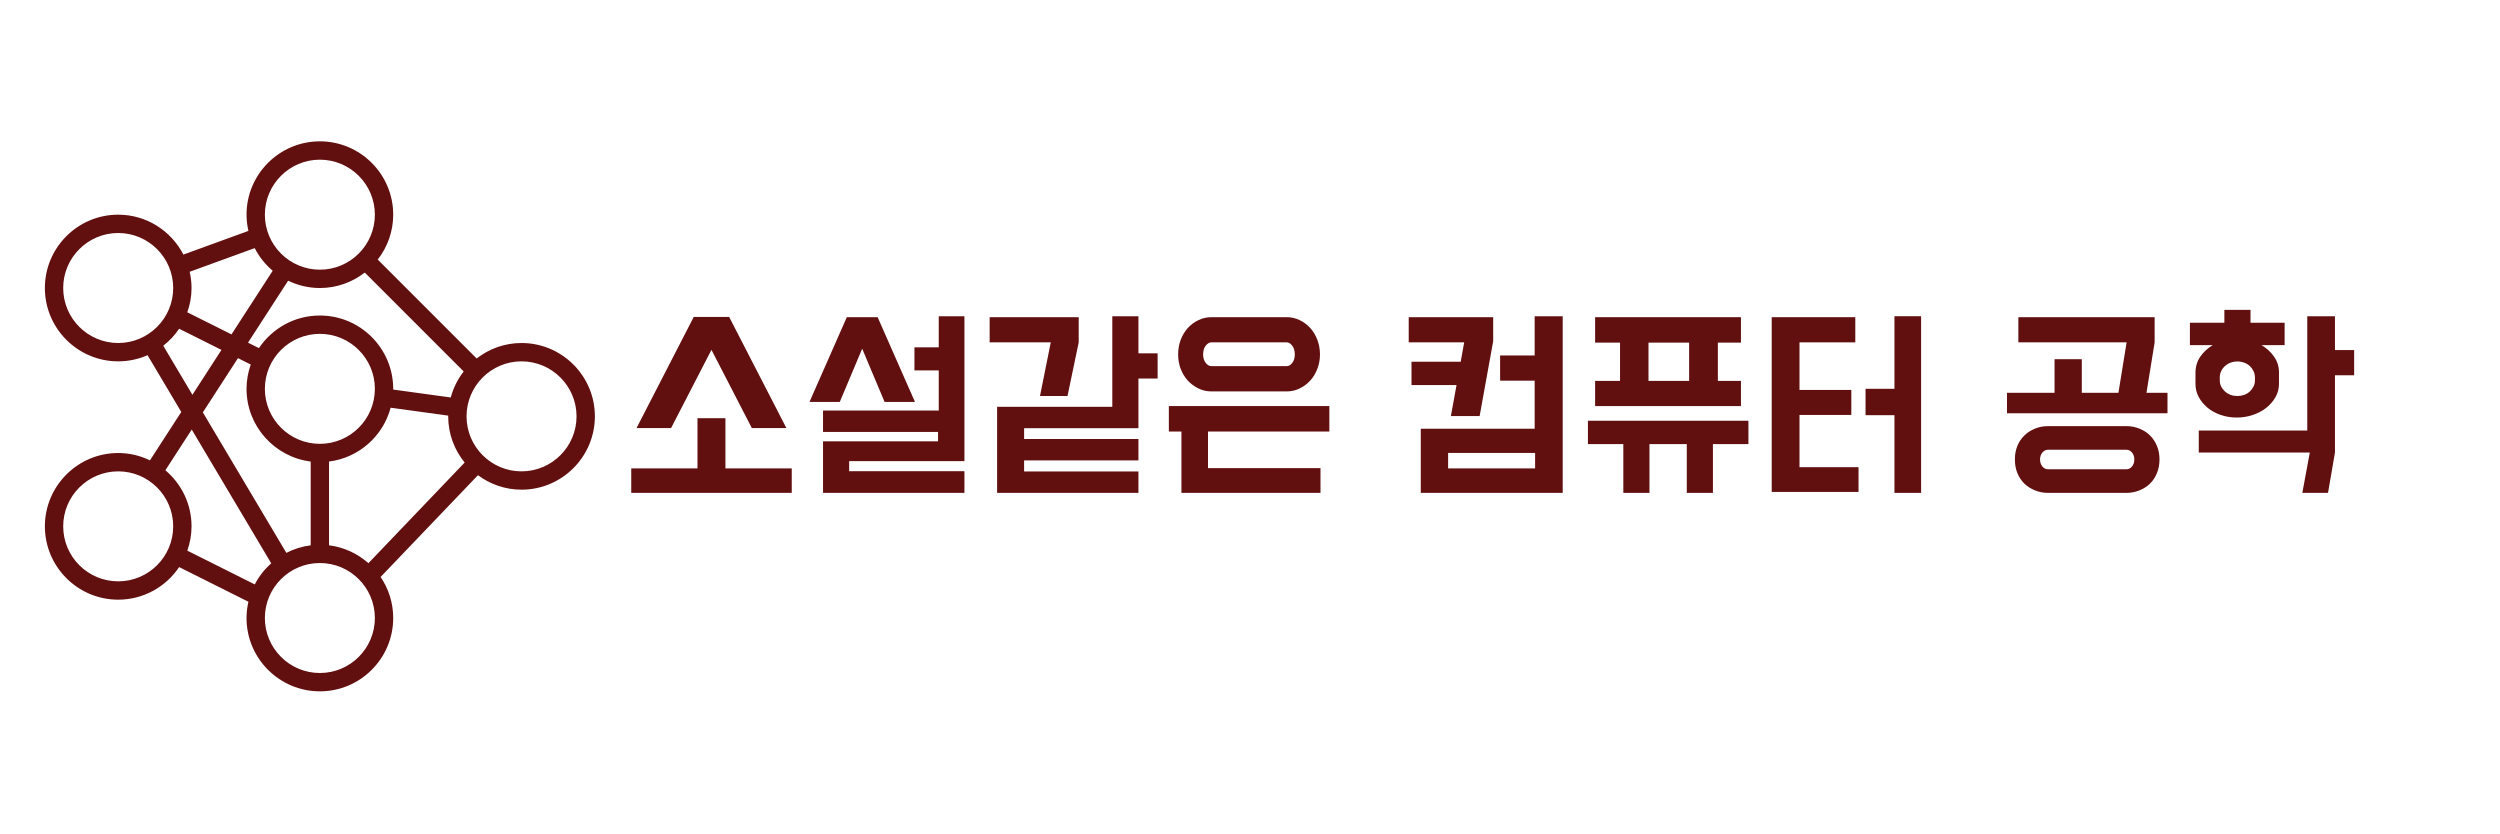
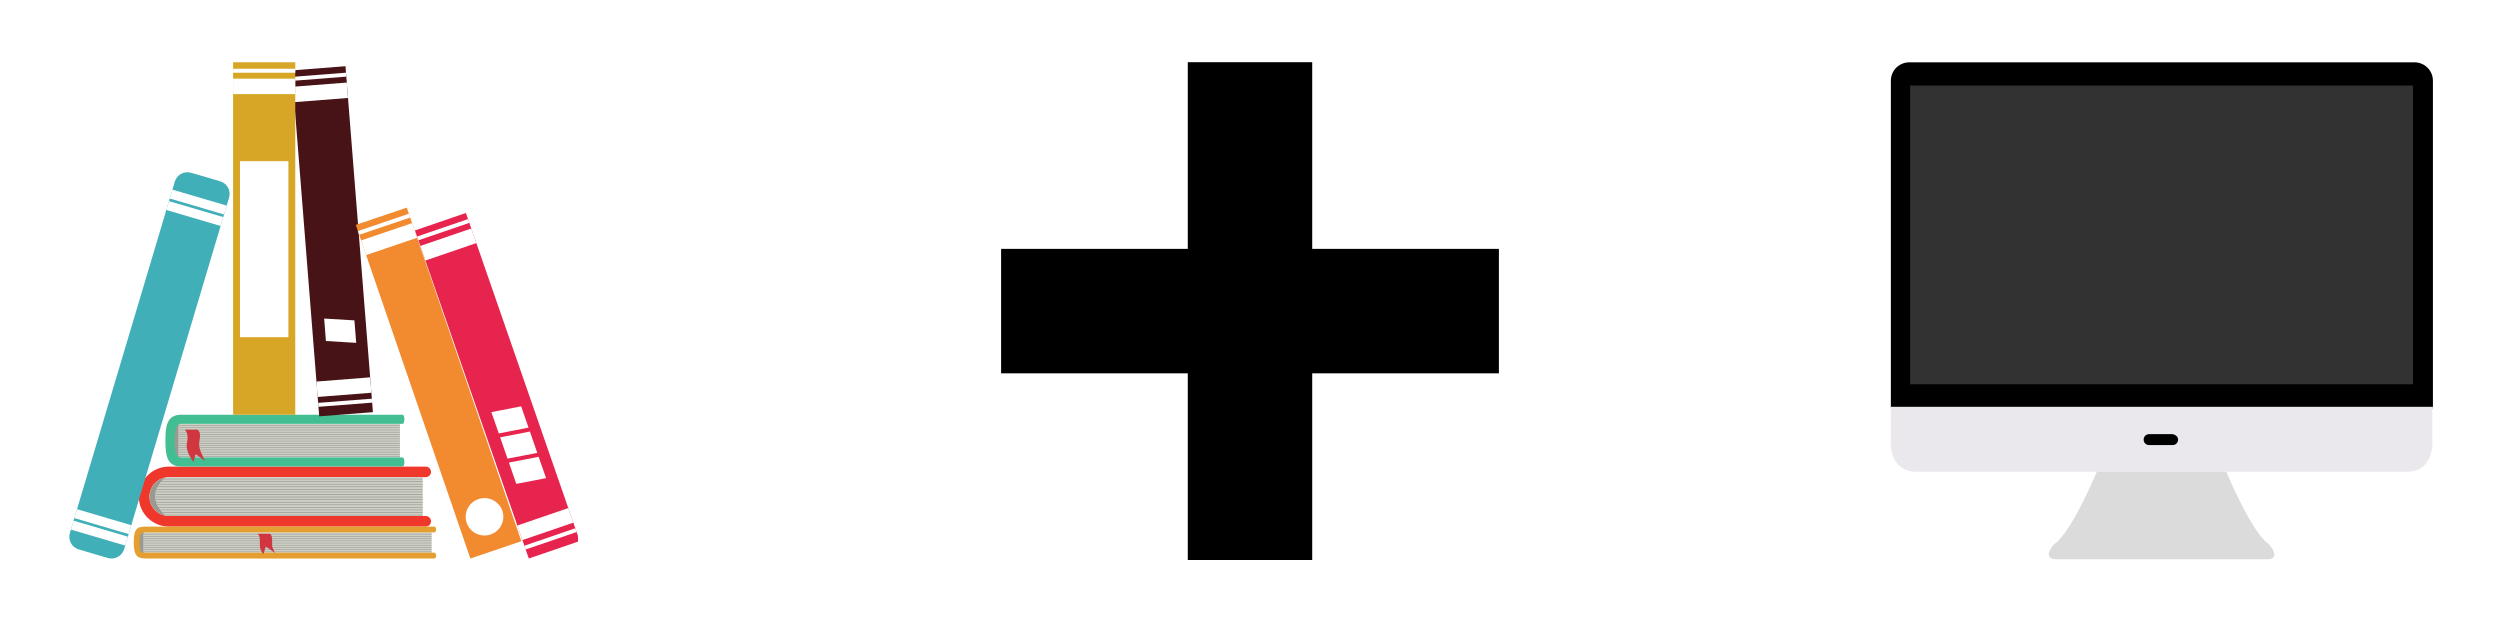
- <svg xmlns="http://www.w3.org/2000/svg" xmlns:xlink="http://www.w3.org/1999/xlink" width="450pt" height="150pt" viewBox="0 0 450 150" version="1.2">
+ <svg xmlns="http://www.w3.org/2000/svg" width="450pt" height="112.5pt" viewBox="0 0 450 112.5" version="1.2">
  <defs>
-     <g>
-       <symbol overflow="visible" id="glyph0-0">
-         <path style="stroke:none;" d="" />
-       </symbol>
-       <symbol overflow="visible" id="glyph0-1">
-         <path style="stroke:none;" d="M 23.391 -10.703 L 16.125 -24.781 L 8.859 -10.703 L 2.641 -10.703 L 12.938 -30.703 L 19.312 -30.703 L 29.609 -10.703 Z M 13.609 -3.438 L 13.609 -12.469 L 18.641 -12.469 L 18.641 -3.438 L 30.578 -3.438 L 30.578 0.969 L 1.688 0.969 L 1.688 -3.438 Z M 13.609 -3.438 " />
-       </symbol>
-       <symbol overflow="visible" id="glyph0-2">
-         <path style="stroke:none;" d="M 24.781 -13.859 L 24.781 -21.078 L 20.406 -21.078 L 20.406 -25.234 L 24.781 -25.234 L 24.781 -30.828 L 29.406 -30.828 L 29.406 -4.75 L 8.656 -4.75 L 8.656 -2.938 L 29.406 -2.938 L 29.406 0.969 L 3.953 0.969 L 3.953 -8.312 L 24.656 -8.312 L 24.656 -10 L 3.953 -10 L 3.953 -13.859 Z M 13.781 -30.656 L 20.5 -15.406 L 15.031 -15.406 L 11 -24.984 L 6.969 -15.406 L 1.516 -15.406 L 8.234 -30.656 Z M 13.781 -30.656 " />
-       </symbol>
-       <symbol overflow="visible" id="glyph0-3">
-         <path style="stroke:none;" d="M 28.469 -2.891 L 28.469 0.969 L 3.031 0.969 L 3.031 -14.531 L 23.766 -14.531 L 23.766 -30.828 L 28.469 -30.828 L 28.469 -24.156 L 31.922 -24.156 L 31.922 -19.609 L 28.469 -19.609 L 28.469 -10.672 L 7.891 -10.672 L 7.891 -8.734 L 28.469 -8.734 L 28.469 -4.875 L 7.891 -4.875 L 7.891 -2.891 Z M 1.688 -30.656 L 17.719 -30.656 L 17.719 -26.125 L 15.703 -16.469 L 10.75 -16.469 L 12.688 -26.125 L 1.688 -26.125 Z M 1.688 -30.656 " />
-       </symbol>
-       <symbol overflow="visible" id="glyph0-4">
-         <path style="stroke:none;" d="M 22.938 -30.656 C 23.75 -30.656 24.516 -30.477 25.234 -30.125 C 25.961 -29.781 26.598 -29.305 27.141 -28.703 C 27.691 -28.098 28.117 -27.383 28.422 -26.562 C 28.734 -25.738 28.891 -24.863 28.891 -23.938 C 28.891 -23.039 28.734 -22.188 28.422 -21.375 C 28.117 -20.562 27.691 -19.852 27.141 -19.25 C 26.598 -18.656 25.961 -18.18 25.234 -17.828 C 24.516 -17.473 23.75 -17.297 22.938 -17.297 L 9.328 -17.297 C 8.516 -17.297 7.742 -17.473 7.016 -17.828 C 6.285 -18.18 5.645 -18.656 5.094 -19.25 C 4.551 -19.852 4.125 -20.562 3.812 -21.375 C 3.508 -22.188 3.359 -23.039 3.359 -23.938 C 3.359 -24.863 3.508 -25.738 3.812 -26.562 C 4.125 -27.383 4.551 -28.098 5.094 -28.703 C 5.645 -29.305 6.285 -29.781 7.016 -30.125 C 7.742 -30.477 8.516 -30.656 9.328 -30.656 Z M 30.578 -14.656 L 30.578 -10.078 L 8.734 -10.078 L 8.734 -3.484 L 28.984 -3.484 L 28.984 0.969 L 3.953 0.969 L 3.953 -10.078 L 1.688 -10.078 L 1.688 -14.656 Z M 9.328 -26.125 C 8.984 -26.125 8.648 -25.926 8.328 -25.531 C 8.016 -25.145 7.859 -24.613 7.859 -23.938 C 7.859 -23.32 8.016 -22.816 8.328 -22.422 C 8.648 -22.035 8.984 -21.844 9.328 -21.844 L 22.938 -21.844 C 23.27 -21.844 23.586 -22.035 23.891 -22.422 C 24.203 -22.816 24.359 -23.32 24.359 -23.938 C 24.359 -24.613 24.203 -25.145 23.891 -25.531 C 23.586 -25.926 23.27 -26.125 22.938 -26.125 Z M 9.328 -26.125 " />
-       </symbol>
-       <symbol overflow="visible" id="glyph0-5">
-         <path style="stroke:none;" d="M 24.359 -10.578 L 24.359 -19.234 L 18.141 -19.234 L 18.141 -23.766 L 24.359 -23.766 L 24.359 -30.828 L 29.406 -30.828 L 29.406 0.969 L 3.859 0.969 L 3.859 -10.578 Z M 14.453 -12.859 L 9.281 -12.859 L 10.297 -18.438 L 2.188 -18.438 L 2.188 -22.641 L 11.047 -22.641 L 11.672 -26.125 L 1.688 -26.125 L 1.688 -30.656 L 16.891 -30.656 L 16.891 -26.328 Z M 8.781 -3.438 L 24.438 -3.438 L 24.438 -6.219 L 8.781 -6.219 Z M 8.781 -3.438 " />
-       </symbol>
-       <symbol overflow="visible" id="glyph0-6">
-         <path style="stroke:none;" d="M 29.234 -14.656 L 2.984 -14.656 L 2.984 -19.188 L 7.469 -19.188 L 7.469 -26.078 L 2.984 -26.078 L 2.984 -30.656 L 29.234 -30.656 L 29.234 -26.078 L 25.078 -26.078 L 25.078 -19.188 L 29.234 -19.188 Z M 30.578 -12.016 L 30.578 -7.812 L 24.188 -7.812 L 24.188 0.969 L 19.484 0.969 L 19.484 -7.812 L 12.766 -7.812 L 12.766 0.969 L 8.062 0.969 L 8.062 -7.812 L 1.688 -7.812 L 1.688 -12.016 Z M 12.594 -19.188 L 19.906 -19.188 L 19.906 -26.078 L 12.594 -26.078 Z M 12.594 -19.188 " />
-       </symbol>
-       <symbol overflow="visible" id="glyph0-7">
-         <path style="stroke:none;" d="M 2.516 -30.656 L 17.562 -30.656 L 17.562 -26.125 L 7.516 -26.125 L 7.516 -17.562 L 16.844 -17.562 L 16.844 -13.062 L 7.516 -13.062 L 7.516 -3.656 L 18.141 -3.656 L 18.141 0.797 L 2.516 0.797 Z M 29.406 0.969 L 24.609 0.969 L 24.609 -13.016 L 19.406 -13.016 L 19.406 -17.766 L 24.609 -17.766 L 24.609 -30.828 L 29.406 -30.828 Z M 29.406 0.969 " />
-       </symbol>
-       <symbol overflow="visible" id="glyph0-8">
-         <path style="stroke:none;" d="M 10.25 -17.047 L 10.25 -23.094 L 15.156 -23.094 L 15.156 -17.047 L 21.75 -17.047 L 23.219 -26.125 L 3.734 -26.125 L 3.734 -30.656 L 28.266 -30.656 L 28.266 -26.125 L 26.797 -17.047 L 30.578 -17.047 L 30.578 -13.359 L 1.688 -13.359 L 1.688 -17.047 Z M 23.188 -11.047 C 24.02 -11.047 24.801 -10.895 25.531 -10.594 C 26.258 -10.301 26.891 -9.895 27.422 -9.375 C 27.953 -8.863 28.367 -8.238 28.672 -7.5 C 28.984 -6.758 29.141 -5.941 29.141 -5.047 C 29.141 -4.148 28.984 -3.328 28.672 -2.578 C 28.367 -1.836 27.953 -1.207 27.422 -0.688 C 26.891 -0.176 26.258 0.223 25.531 0.516 C 24.801 0.816 24.02 0.969 23.188 0.969 L 9.078 0.969 C 8.234 0.969 7.445 0.816 6.719 0.516 C 5.988 0.223 5.359 -0.176 4.828 -0.688 C 4.297 -1.207 3.875 -1.836 3.562 -2.578 C 3.258 -3.328 3.109 -4.148 3.109 -5.047 C 3.109 -5.941 3.258 -6.758 3.562 -7.5 C 3.875 -8.238 4.297 -8.863 4.828 -9.375 C 5.359 -9.895 5.988 -10.301 6.719 -10.594 C 7.445 -10.895 8.234 -11.047 9.078 -11.047 Z M 9.078 -6.797 C 8.68 -6.797 8.344 -6.629 8.062 -6.297 C 7.781 -5.961 7.641 -5.547 7.641 -5.047 C 7.641 -4.535 7.781 -4.113 8.062 -3.781 C 8.344 -3.445 8.68 -3.281 9.078 -3.281 L 23.188 -3.281 C 23.57 -3.281 23.906 -3.445 24.188 -3.781 C 24.469 -4.113 24.609 -4.535 24.609 -5.047 C 24.609 -5.547 24.469 -5.961 24.188 -6.297 C 23.906 -6.629 23.57 -6.797 23.188 -6.797 Z M 9.078 -6.797 " />
-       </symbol>
-       <symbol overflow="visible" id="glyph0-9">
-         <path style="stroke:none;" d="M 31.922 -20.203 L 28.469 -20.203 L 28.469 -6.297 L 27.219 0.969 L 22.594 0.969 L 23.938 -6.297 L 3.953 -6.297 L 3.953 -10.25 L 23.484 -10.25 L 23.484 -30.828 L 28.469 -30.828 L 28.469 -24.734 L 31.922 -24.734 Z M 13.266 -29.656 L 19.406 -29.656 L 19.406 -25.625 L 15.25 -25.625 C 16.195 -25.062 16.957 -24.359 17.531 -23.516 C 18.102 -22.68 18.391 -21.758 18.391 -20.75 L 18.391 -18.641 C 18.391 -17.805 18.188 -17.023 17.781 -16.297 C 17.375 -15.566 16.82 -14.922 16.125 -14.359 C 15.426 -13.805 14.613 -13.375 13.688 -13.062 C 12.77 -12.75 11.805 -12.594 10.797 -12.594 C 9.754 -12.594 8.785 -12.75 7.891 -13.062 C 6.992 -13.375 6.207 -13.805 5.531 -14.359 C 4.863 -14.922 4.332 -15.566 3.938 -16.297 C 3.551 -17.023 3.359 -17.805 3.359 -18.641 L 3.359 -20.625 C 3.359 -21.738 3.648 -22.719 4.234 -23.562 C 4.828 -24.406 5.57 -25.094 6.469 -25.625 L 2.359 -25.625 L 2.359 -29.656 L 8.562 -29.656 L 8.562 -31.969 L 13.266 -31.969 Z M 14.062 -19.859 C 14.062 -20.223 13.977 -20.582 13.812 -20.938 C 13.645 -21.289 13.422 -21.598 13.141 -21.859 C 12.859 -22.129 12.52 -22.332 12.125 -22.469 C 11.738 -22.613 11.336 -22.688 10.922 -22.688 C 10.473 -22.688 10.055 -22.613 9.672 -22.469 C 9.297 -22.332 8.961 -22.129 8.672 -21.859 C 8.379 -21.598 8.148 -21.289 7.984 -20.938 C 7.816 -20.582 7.734 -20.223 7.734 -19.859 L 7.734 -19.281 C 7.734 -18.883 7.816 -18.52 7.984 -18.188 C 8.148 -17.852 8.379 -17.551 8.672 -17.281 C 8.961 -17.02 9.297 -16.816 9.672 -16.672 C 10.055 -16.535 10.473 -16.469 10.922 -16.469 C 11.336 -16.469 11.738 -16.535 12.125 -16.672 C 12.52 -16.816 12.859 -17.02 13.141 -17.281 C 13.422 -17.551 13.645 -17.852 13.812 -18.188 C 13.977 -18.52 14.062 -18.883 14.062 -19.281 Z M 14.062 -19.859 " />
-       </symbol>
-       <symbol overflow="visible" id="glyph1-0">
-         <path style="stroke:none;" d="M 3.953 0 L 3.953 -29.984 L 21.203 -29.984 L 21.203 0 Z M 6.094 -2.141 L 19.062 -2.141 L 19.062 -27.844 L 6.094 -27.844 Z M 6.094 -2.141 " />
-       </symbol>
-       <symbol overflow="visible" id="glyph1-1">
-         <path style="stroke:none;" d="" />
-       </symbol>
-     </g>
    <clipPath id="clip1">
-       <path d="M 8.078 25.441 L 107.078 25.441 L 107.078 124.441 L 8.078 124.441 Z M 8.078 25.441 " />
+       <path d="M 24 94 L 79 94 L 79 100.801 L 24 100.801 Z M 24 94 " />
+     </clipPath>
+     <clipPath id="clip2">
+       <path d="M 12.195 31 L 42 31 L 42 100.801 L 12.195 100.801 Z M 12.195 31 " />
+     </clipPath>
+     <clipPath id="clip3">
+       <path d="M 12.195 93 L 24 93 L 24 99 L 12.195 99 Z M 12.195 93 " />
+     </clipPath>
+     <clipPath id="clip4">
+       <path d="M 52 11.199 L 68 11.199 L 68 75 L 52 75 Z M 52 11.199 " />
+     </clipPath>
+     <clipPath id="clip5">
+       <path d="M 64 37 L 94 37 L 94 100.801 L 64 100.801 Z M 64 37 " />
+     </clipPath>
+     <clipPath id="clip6">
+       <path d="M 41 11.199 L 54 11.199 L 54 75 L 41 75 Z M 41 11.199 " />
+     </clipPath>
+     <clipPath id="clip7">
+       <path d="M 74 38 L 104.039 38 L 104.039 100.801 L 74 100.801 Z M 74 38 " />
+     </clipPath>
+     <clipPath id="clip8">
+       <path d="M 180.199 11.199 L 269.801 11.199 L 269.801 100.801 L 180.199 100.801 Z M 180.199 11.199 " />
+     </clipPath>
+     <clipPath id="clip9">
+       <path d="M 340 11.199 L 438 11.199 L 438 77 L 340 77 Z M 340 11.199 " />
+     </clipPath>
+     <clipPath id="clip10">
+       <path d="M 368 84 L 410 84 L 410 100.801 L 368 100.801 Z M 368 84 " />
    </clipPath>
  </defs>
  <g id="surface1">
+     <path style=" stroke:none;fill-rule:nonzero;fill:rgb(93.729%,21.959%,16.859%);fill-opacity:1;" d="M 76.621 92.879 L 30.426 92.879 C 28.484 92.879 26.902 91.312 26.902 89.383 C 26.902 87.457 28.484 85.891 30.426 85.891 L 76.621 85.891 C 77.152 85.891 77.582 85.461 77.582 84.938 C 77.582 84.41 77.152 83.984 76.621 83.984 L 30.426 83.984 C 27.426 83.984 24.984 86.402 24.984 89.383 C 24.984 92.367 27.426 94.785 30.426 94.785 L 76.621 94.785 C 77.152 94.785 77.582 94.359 77.582 93.832 C 77.582 93.309 77.152 92.879 76.621 92.879 " />
+     <path style=" stroke:none;fill-rule:nonzero;fill:rgb(80.779%,81.569%,77.649%);fill-opacity:1;" d="M 30.426 85.891 C 30.234 85.891 30.051 85.902 29.867 85.934 C 29.785 85.988 25.602 89.012 29.863 92.836 C 30.047 92.867 30.23 92.879 30.426 92.879 L 76.086 92.879 L 76.086 85.891 L 30.426 85.891 " />
+     <path style=" stroke:none;fill-rule:nonzero;fill:rgb(60.39%,60.39%,57.649%);fill-opacity:1;" d="M 30.02 85.914 L 30.02 85.906 C 29.98 85.914 29.938 85.918 29.895 85.926 C 29.938 85.918 29.98 85.918 30.02 85.914 " />
+     <path style=" stroke:none;fill-rule:nonzero;fill:rgb(60.39%,60.39%,57.649%);fill-opacity:1;" d="M 29.883 92.836 C 29.926 92.844 29.977 92.848 30.02 92.855 C 29.977 92.848 29.926 92.844 29.883 92.836 " />
+     <path style=" stroke:none;fill-rule:nonzero;fill:rgb(60.39%,60.39%,57.649%);fill-opacity:1;" d="M 29.863 85.934 C 28.191 86.199 26.902 87.641 26.902 89.383 C 26.902 91.121 28.188 92.562 29.863 92.836 C 25.605 89.016 29.762 86.004 29.863 85.934 " />
+     <path style=" stroke:none;fill-rule:nonzero;fill:rgb(60.39%,60.39%,57.649%);fill-opacity:1;" d="M 28.336 90.922 L 76.086 90.922 L 76.086 90.801 L 28.281 90.801 C 28.301 90.844 28.316 90.879 28.336 90.922 " />
+     <path style=" stroke:none;fill-rule:nonzero;fill:rgb(60.39%,60.39%,57.649%);fill-opacity:1;" d="M 28.598 91.387 L 76.086 91.387 L 76.086 91.266 L 28.523 91.266 C 28.551 91.301 28.574 91.344 28.598 91.387 " />
+     <path style=" stroke:none;fill-rule:nonzero;fill:rgb(60.39%,60.39%,57.649%);fill-opacity:1;" d="M 28.145 90.465 L 76.086 90.465 L 76.086 90.336 L 28.105 90.336 C 28.117 90.379 28.133 90.422 28.145 90.465 " />
+     <path style=" stroke:none;fill-rule:nonzero;fill:rgb(60.39%,60.39%,57.649%);fill-opacity:1;" d="M 28.93 91.852 L 76.086 91.852 L 76.086 91.723 L 28.832 91.723 C 28.863 91.766 28.898 91.809 28.93 91.852 " />
+     <path style=" stroke:none;fill-rule:nonzero;fill:rgb(60.39%,60.39%,57.649%);fill-opacity:1;" d="M 29.801 92.773 L 76.086 92.773 L 76.086 92.652 L 29.66 92.652 C 29.707 92.695 29.754 92.738 29.801 92.773 " />
+     <path style=" stroke:none;fill-rule:nonzero;fill:rgb(60.39%,60.39%,57.649%);fill-opacity:1;" d="M 28.02 90 L 76.086 90 L 76.086 89.871 L 27.996 89.871 C 28 89.914 28.012 89.957 28.02 90 " />
+     <path style=" stroke:none;fill-rule:nonzero;fill:rgb(60.39%,60.39%,57.649%);fill-opacity:1;" d="M 29.328 92.316 L 76.086 92.316 L 76.086 92.188 L 29.211 92.188 C 29.25 92.23 29.289 92.273 29.328 92.316 " />
+     <path style=" stroke:none;fill-rule:nonzero;fill:rgb(60.39%,60.39%,57.649%);fill-opacity:1;" d="M 28.027 88.613 L 76.086 88.613 L 76.086 88.484 L 28.059 88.484 C 28.051 88.527 28.039 88.57 28.027 88.613 " />
+     <path style=" stroke:none;fill-rule:nonzero;fill:rgb(60.39%,60.39%,57.649%);fill-opacity:1;" d="M 28.996 86.758 L 76.086 86.758 L 76.086 86.633 L 29.105 86.633 C 29.066 86.676 29.031 86.715 28.996 86.758 " />
+     <path style=" stroke:none;fill-rule:nonzero;fill:rgb(60.39%,60.39%,57.649%);fill-opacity:1;" d="M 29.434 86.297 L 76.086 86.297 L 76.086 86.168 L 29.57 86.168 C 29.527 86.207 29.484 86.25 29.434 86.297 " />
+     <path style=" stroke:none;fill-rule:nonzero;fill:rgb(60.39%,60.39%,57.649%);fill-opacity:1;" d="M 28.641 87.219 L 76.086 87.219 L 76.086 87.098 L 28.73 87.098 C 28.703 87.137 28.672 87.18 28.641 87.219 " />
+     <path style=" stroke:none;fill-rule:nonzero;fill:rgb(60.39%,60.39%,57.649%);fill-opacity:1;" d="M 27.957 89.539 L 76.086 89.539 L 76.086 89.406 L 27.949 89.406 C 27.949 89.449 27.953 89.492 27.957 89.539 " />
+     <path style=" stroke:none;fill-rule:nonzero;fill:rgb(60.39%,60.39%,57.649%);fill-opacity:1;" d="M 27.961 89.074 L 76.086 89.074 L 76.086 88.949 L 27.973 88.949 C 27.969 88.992 27.965 89.027 27.961 89.074 " />
+     <path style=" stroke:none;fill-rule:nonzero;fill:rgb(60.39%,60.39%,57.649%);fill-opacity:1;" d="M 28.367 87.688 L 76.086 87.688 L 76.086 87.555 L 28.438 87.555 C 28.414 87.598 28.391 87.641 28.367 87.688 " />
+     <path style=" stroke:none;fill-rule:nonzero;fill:rgb(60.39%,60.39%,57.649%);fill-opacity:1;" d="M 28.168 88.148 L 76.086 88.148 L 76.086 88.02 L 28.215 88.02 C 28.195 88.062 28.184 88.105 28.168 88.148 " />
+     <path style=" stroke:none;fill-rule:nonzero;fill:rgb(60.39%,60.39%,57.649%);fill-opacity:1;" d="M 32.258 82.434 L 30.844 82.434 L 30.844 75.934 L 32.258 75.934 L 32.258 82.434 " />
+     <path style=" stroke:none;fill-rule:nonzero;fill:rgb(80.779%,81.569%,77.649%);fill-opacity:1;" d="M 32.605 76.297 C 32.438 76.297 32.277 76.312 32.121 76.336 L 32.098 76.355 L 32.098 82.27 L 32.121 82.293 C 32.277 82.316 32.438 82.328 32.605 82.328 L 71.992 82.328 L 71.992 76.297 L 32.605 76.297 " />
+     <path style=" stroke:none;fill-rule:nonzero;fill:rgb(60.39%,60.39%,57.649%);fill-opacity:1;" d="M 32.098 80.535 L 32.098 80.645 L 71.992 80.645 L 71.992 80.535 L 32.098 80.535 " />
+     <path style=" stroke:none;fill-rule:nonzero;fill:rgb(60.39%,60.39%,57.649%);fill-opacity:1;" d="M 32.098 80.93 L 32.098 81.039 L 71.992 81.039 L 71.992 80.93 L 32.098 80.93 " />
+     <path style=" stroke:none;fill-rule:nonzero;fill:rgb(60.39%,60.39%,57.649%);fill-opacity:1;" d="M 32.098 80.137 L 32.098 80.242 L 71.992 80.242 L 71.992 80.137 L 32.098 80.137 " />
+     <path style=" stroke:none;fill-rule:nonzero;fill:rgb(60.39%,60.39%,57.649%);fill-opacity:1;" d="M 32.098 81.332 L 32.098 81.445 L 71.992 81.445 L 71.992 81.332 L 32.098 81.332 " />
+     <path style=" stroke:none;fill-rule:nonzero;fill:rgb(60.39%,60.39%,57.649%);fill-opacity:1;" d="M 32.098 82.133 L 32.098 82.242 L 71.992 82.242 L 71.992 82.133 L 32.098 82.133 " />
+     <path style=" stroke:none;fill-rule:nonzero;fill:rgb(60.39%,60.39%,57.649%);fill-opacity:1;" d="M 32.098 79.734 L 32.098 79.848 L 71.992 79.848 L 71.992 79.734 L 32.098 79.734 " />
+     <path style=" stroke:none;fill-rule:nonzero;fill:rgb(60.39%,60.39%,57.649%);fill-opacity:1;" d="M 32.098 81.73 L 32.098 81.84 L 71.992 81.84 L 71.992 81.73 L 32.098 81.73 " />
+     <path style=" stroke:none;fill-rule:nonzero;fill:rgb(60.39%,60.39%,57.649%);fill-opacity:1;" d="M 32.098 78.543 L 32.098 78.645 L 71.992 78.645 L 71.992 78.543 L 32.098 78.543 " />
+     <path style=" stroke:none;fill-rule:nonzero;fill:rgb(60.39%,60.39%,57.649%);fill-opacity:1;" d="M 32.098 76.941 L 32.098 77.047 L 71.992 77.047 L 71.992 76.941 L 32.098 76.941 " />
+     <path style=" stroke:none;fill-rule:nonzero;fill:rgb(60.39%,60.39%,57.649%);fill-opacity:1;" d="M 32.098 76.539 L 32.098 76.652 L 71.992 76.652 L 71.992 76.539 L 32.098 76.539 " />
+     <path style=" stroke:none;fill-rule:nonzero;fill:rgb(60.39%,60.39%,57.649%);fill-opacity:1;" d="M 32.098 77.34 L 32.098 77.449 L 71.992 77.449 L 71.992 77.34 L 32.098 77.34 " />
+     <path style=" stroke:none;fill-rule:nonzero;fill:rgb(60.39%,60.39%,57.649%);fill-opacity:1;" d="M 32.098 79.34 L 32.098 79.445 L 71.992 79.445 L 71.992 79.34 L 32.098 79.34 " />
+     <path style=" stroke:none;fill-rule:nonzero;fill:rgb(60.39%,60.39%,57.649%);fill-opacity:1;" d="M 32.098 78.938 L 32.098 79.047 L 71.992 79.047 L 71.992 78.938 L 32.098 78.938 " />
+     <path style=" stroke:none;fill-rule:nonzero;fill:rgb(60.39%,60.39%,57.649%);fill-opacity:1;" d="M 32.098 77.742 L 32.098 77.848 L 71.992 77.848 L 71.992 77.742 L 32.098 77.742 " />
+     <path style=" stroke:none;fill-rule:nonzero;fill:rgb(60.39%,60.39%,57.649%);fill-opacity:1;" d="M 32.098 78.137 L 32.098 78.25 L 71.992 78.25 L 71.992 78.137 L 32.098 78.137 " />
+     <path style=" stroke:none;fill-rule:nonzero;fill:rgb(26.27%,74.509%,57.249%);fill-opacity:1;" d="M 72.453 82.328 L 32.605 82.328 C 31.598 82.328 31.426 80.98 31.426 79.316 C 31.426 77.648 31.629 76.297 32.605 76.297 L 72.453 76.297 C 72.906 76.297 72.906 74.652 72.453 74.652 L 32.605 74.652 C 30.016 74.652 29.773 76.742 29.773 79.316 C 29.773 81.883 30.016 83.977 32.605 83.977 L 72.453 83.977 C 72.906 83.977 72.906 82.328 72.453 82.328 " />
+     <path style=" stroke:none;fill-rule:nonzero;fill:rgb(60.39%,60.39%,57.649%);fill-opacity:1;" d="M 32.258 76.316 C 32.219 76.324 32.184 76.328 32.145 76.328 C 32.184 76.328 32.219 76.324 32.258 76.316 " />
+     <path style=" stroke:none;fill-rule:nonzero;fill:rgb(60.39%,60.39%,57.649%);fill-opacity:1;" d="M 32.137 82.293 C 32.176 82.297 32.215 82.305 32.258 82.312 L 32.258 82.305 C 32.215 82.305 32.176 82.297 32.137 82.293 " />
+     <path style=" stroke:none;fill-rule:nonzero;fill:rgb(81.569%,20.779%,25.099%);fill-opacity:1;" d="M 33.246 77.34 L 35.473 77.34 C 35.473 77.34 36.277 77.449 35.902 79.34 C 35.648 80.598 36.227 81.535 36.906 82.949 L 35.219 81.754 L 34.824 83.129 C 34.824 83.129 33.32 81.309 33.648 79.734 C 33.945 78.309 33.598 77.66 33.246 77.34 " />
+     <path style=" stroke:none;fill-rule:nonzero;fill:rgb(60.39%,60.39%,57.649%);fill-opacity:1;" d="M 25.949 99.586 L 24.539 99.68 L 24.539 96.188 L 25.949 95.473 L 25.949 99.586 " />
+     <path style=" stroke:none;fill-rule:nonzero;fill:rgb(80.779%,81.569%,77.649%);fill-opacity:1;" d="M 26.297 95.836 C 26.137 95.836 25.973 95.844 25.82 95.871 L 25.789 95.895 L 25.789 99.418 L 25.812 99.441 C 25.973 99.469 26.137 99.48 26.297 99.48 L 77.695 99.48 L 77.695 95.836 L 26.297 95.836 " />
+     <path style=" stroke:none;fill-rule:nonzero;fill:rgb(60.39%,60.39%,57.649%);fill-opacity:1;" d="M 25.789 97.688 L 25.789 97.797 L 77.695 97.797 L 77.695 97.688 L 25.789 97.688 " />
+     <path style=" stroke:none;fill-rule:nonzero;fill:rgb(60.39%,60.39%,57.649%);fill-opacity:1;" d="M 25.789 98.086 L 25.789 98.191 L 77.695 98.191 L 77.695 98.086 L 25.789 98.086 " />
+     <path style=" stroke:none;fill-rule:nonzero;fill:rgb(60.39%,60.39%,57.649%);fill-opacity:1;" d="M 25.789 97.289 L 25.789 97.395 L 77.695 97.395 L 77.695 97.289 L 25.789 97.289 " />
+     <path style=" stroke:none;fill-rule:nonzero;fill:rgb(60.39%,60.39%,57.649%);fill-opacity:1;" d="M 25.789 98.484 L 25.789 98.594 L 77.695 98.594 L 77.695 98.484 L 25.789 98.484 " />
+     <path style=" stroke:none;fill-rule:nonzero;fill:rgb(60.39%,60.39%,57.649%);fill-opacity:1;" d="M 25.789 99.281 L 25.789 99.395 L 77.695 99.395 L 77.695 99.281 L 25.789 99.281 " />
+     <path style=" stroke:none;fill-rule:nonzero;fill:rgb(60.39%,60.39%,57.649%);fill-opacity:1;" d="M 25.789 96.887 L 25.789 96.996 L 77.695 96.996 L 77.695 96.887 L 25.789 96.887 " />
+     <path style=" stroke:none;fill-rule:nonzero;fill:rgb(60.39%,60.39%,57.649%);fill-opacity:1;" d="M 25.789 98.887 L 25.789 98.992 L 77.695 98.992 L 77.695 98.887 L 25.789 98.887 " />
+     <path style=" stroke:none;fill-rule:nonzero;fill:rgb(60.39%,60.39%,57.649%);fill-opacity:1;" d="M 25.789 96.488 L 25.789 96.594 L 77.695 96.594 L 77.695 96.488 L 25.789 96.488 " />
+     <path style=" stroke:none;fill-rule:nonzero;fill:rgb(60.39%,60.39%,57.649%);fill-opacity:1;" d="M 25.789 96.086 L 25.789 96.199 L 77.695 96.199 L 77.695 96.086 L 25.789 96.086 " />
    <g clip-path="url(#clip1)" clip-rule="nonzero">
-       <path style=" stroke:none;fill-rule:nonzero;fill:rgb(38.429%,5.879%,5.879%);fill-opacity:1;" d="M 26.992 82.863 C 25.262 82.027 23.328 81.543 21.277 81.543 C 14 81.543 8.078 87.465 8.078 94.742 C 8.078 102.02 14 107.941 21.277 107.941 C 25.844 107.941 29.875 105.609 32.246 102.074 L 44.715 108.316 C 44.5 109.258 44.375 110.234 44.375 111.242 C 44.375 118.52 50.297 124.441 57.578 124.441 C 64.855 124.441 70.777 118.52 70.777 111.242 C 70.777 108.508 69.941 105.965 68.508 103.855 L 86.031 85.535 C 88.227 87.164 90.938 88.141 93.875 88.141 C 101.156 88.141 107.078 82.219 107.078 74.941 C 107.078 67.664 101.156 61.742 93.875 61.742 C 90.832 61.742 88.031 62.789 85.797 64.527 L 67.992 46.723 C 69.73 44.488 70.777 41.688 70.777 38.641 C 70.777 31.363 64.855 25.441 57.578 25.441 C 50.297 25.441 44.375 31.363 44.375 38.641 C 44.375 39.645 44.5 40.621 44.715 41.562 L 33.012 45.824 C 30.816 41.566 26.387 38.641 21.277 38.641 C 14 38.641 8.078 44.562 8.078 51.844 C 8.078 59.121 14 65.043 21.277 65.043 C 23.156 65.043 24.938 64.645 26.559 63.934 L 32.629 74.152 Z M 21.277 104.641 C 15.816 104.641 11.375 100.203 11.375 94.742 C 11.375 89.281 15.816 84.844 21.277 84.844 C 26.738 84.844 31.176 89.281 31.176 94.742 C 31.176 100.203 26.738 104.641 21.277 104.641 Z M 33.715 99.117 C 34.199 97.746 34.477 96.277 34.477 94.742 C 34.477 90.695 32.641 87.07 29.766 84.648 L 34.512 77.32 L 48.82 101.395 C 47.613 102.469 46.605 103.75 45.859 105.195 Z M 57.578 51.844 C 60.621 51.844 63.422 50.797 65.66 49.059 L 83.465 66.863 C 82.395 68.234 81.598 69.82 81.137 71.547 L 70.773 70.121 C 70.77 70.078 70.777 70.035 70.777 69.992 C 70.777 62.715 64.855 56.793 57.578 56.793 C 53.008 56.793 48.977 59.125 46.609 62.66 L 44.641 61.68 L 51.863 50.523 C 53.594 51.359 55.527 51.844 57.578 51.844 Z M 59.227 98.156 L 59.227 83.078 C 64.59 82.402 68.953 78.508 70.316 73.387 L 80.684 74.812 C 80.684 74.855 80.676 74.898 80.676 74.941 C 80.676 78.094 81.789 80.984 83.637 83.258 L 66.312 101.375 C 64.371 99.652 61.93 98.496 59.227 98.156 Z M 57.578 60.094 C 63.035 60.094 67.477 64.531 67.477 69.992 C 67.477 75.453 63.035 79.891 57.578 79.891 C 52.117 79.891 47.676 75.453 47.676 69.992 C 47.676 64.531 52.117 60.094 57.578 60.094 Z M 45.137 65.617 C 44.652 66.988 44.375 68.457 44.375 69.992 C 44.375 76.711 49.426 82.262 55.926 83.078 L 55.926 98.156 C 54.363 98.355 52.887 98.824 51.543 99.516 L 36.512 74.227 L 42.836 64.465 Z M 57.578 121.141 C 52.117 121.141 47.676 116.703 47.676 111.242 C 47.676 105.781 52.117 101.344 57.578 101.344 C 63.035 101.344 67.477 105.781 67.477 111.242 C 67.477 116.703 63.035 121.141 57.578 121.141 Z M 93.875 65.043 C 99.336 65.043 103.777 69.484 103.777 74.941 C 103.777 80.402 99.336 84.844 93.875 84.844 C 88.418 84.844 83.977 80.402 83.977 74.941 C 83.977 69.484 88.418 65.043 93.875 65.043 Z M 57.578 28.742 C 63.035 28.742 67.477 33.184 67.477 38.641 C 67.477 44.102 63.035 48.543 57.578 48.543 C 52.117 48.543 47.676 44.102 47.676 38.641 C 47.676 33.184 52.117 28.742 57.578 28.742 Z M 45.844 44.66 C 46.648 46.227 47.754 47.609 49.086 48.734 L 41.668 60.191 L 33.715 56.215 C 34.199 54.844 34.477 53.375 34.477 51.844 C 34.477 50.84 34.355 49.863 34.141 48.922 Z M 11.375 51.844 C 11.375 46.383 15.816 41.941 21.277 41.941 C 26.738 41.941 31.176 46.383 31.176 51.844 C 31.176 57.301 26.738 61.742 21.277 61.742 C 15.816 61.742 11.375 57.301 11.375 51.844 Z M 29.387 62.234 C 30.492 61.371 31.461 60.34 32.246 59.172 L 39.863 62.98 L 34.633 71.062 Z M 29.387 62.234 " />
+       <path style=" stroke:none;fill-rule:nonzero;fill:rgb(89.409%,62.349%,18.819%);fill-opacity:1;" d="M 78.156 99.48 L 26.297 99.48 C 25.289 99.48 25.129 99.32 25.129 97.66 C 25.129 95.996 25.324 95.836 26.297 95.836 L 78.156 95.836 C 78.613 95.836 78.613 94.785 78.156 94.785 L 26.297 94.785 C 24.73 94.785 24.07 95.09 24.07 97.66 C 24.07 100.23 24.883 100.531 26.297 100.531 L 78.156 100.531 C 78.613 100.531 78.613 99.48 78.156 99.48 " />
    </g>
-     <g style="fill:rgb(38.429%,5.879%,5.879%);fill-opacity:1;">
-       <use xlink:href="#glyph0-1" x="111.937" y="87.75" />
+     <path style=" stroke:none;fill-rule:nonzero;fill:rgb(60.39%,60.39%,57.649%);fill-opacity:1;" d="M 25.949 95.859 C 25.914 95.859 25.879 95.863 25.844 95.871 C 25.879 95.863 25.914 95.863 25.949 95.859 " />
+     <path style=" stroke:none;fill-rule:nonzero;fill:rgb(60.39%,60.39%,57.649%);fill-opacity:1;" d="M 25.832 99.441 C 25.871 99.449 25.91 99.457 25.949 99.461 C 25.91 99.457 25.871 99.449 25.832 99.441 " />
+     <path style=" stroke:none;fill-rule:nonzero;fill:rgb(81.569%,20.779%,25.099%);fill-opacity:1;" d="M 46.344 96.086 L 48.57 96.086 C 48.57 96.086 49.016 96.168 48.992 97.43 C 48.961 98.719 48.98 98.383 49.523 99.547 L 47.836 98.352 L 47.441 99.727 C 47.441 99.727 46.688 99.266 46.773 97.66 C 46.84 96.379 46.508 96.23 46.344 96.086 " />
+     <g clip-path="url(#clip2)" clip-rule="nonzero">
+       <path style=" stroke:none;fill-rule:nonzero;fill:rgb(25.099%,68.629%,72.159%);fill-opacity:1;" d="M 22.348 98.844 C 21.973 100.094 20.652 100.805 19.395 100.434 L 14.176 98.898 C 12.922 98.527 12.203 97.215 12.578 95.965 L 31.465 32.691 C 31.836 31.441 33.156 30.727 34.414 31.102 L 39.633 32.633 C 40.891 33.008 41.605 34.32 41.234 35.57 L 22.348 98.844 " />
    </g>
-     <g style="fill:rgb(38.429%,5.879%,5.879%);fill-opacity:1;">
-       <use xlink:href="#glyph0-2" x="144.193" y="87.75" />
+     <path style=" stroke:none;fill-rule:nonzero;fill:rgb(100%,100%,100%);fill-opacity:1;" d="M 40.328 38.609 L 30.555 35.73 L 31.035 34.133 L 40.805 37.008 L 40.328 38.609 " />
+     <path style=" stroke:none;fill-rule:nonzero;fill:rgb(100%,100%,100%);fill-opacity:1;" d="M 39.707 40.676 L 29.938 37.797 L 30.414 36.203 L 40.184 39.074 L 39.707 40.676 " />
+     <path style=" stroke:none;fill-rule:nonzero;fill:rgb(100%,100%,100%);fill-opacity:1;" d="M 23.156 96.137 L 13.387 93.258 L 13.863 91.656 L 23.633 94.535 L 23.156 96.137 " />
+     <g clip-path="url(#clip3)" clip-rule="nonzero">
+       <path style=" stroke:none;fill-rule:nonzero;fill:rgb(100%,100%,100%);fill-opacity:1;" d="M 22.539 98.203 L 12.766 95.328 L 13.25 93.723 L 23.012 96.602 L 22.539 98.203 " />
    </g>
-     <g style="fill:rgb(38.429%,5.879%,5.879%);fill-opacity:1;">
-       <use xlink:href="#glyph0-3" x="176.449" y="87.75" />
+     <g clip-path="url(#clip4)" clip-rule="nonzero">
+       <path style=" stroke:none;fill-rule:nonzero;fill:rgb(28.239%,7.449%,8.629%);fill-opacity:1;" d="M 67.125 74.188 L 57.457 74.941 L 52.52 12.672 L 62.188 11.918 L 67.125 74.188 " />
    </g>
-     <g style="fill:rgb(38.429%,5.879%,5.879%);fill-opacity:1;">
-       <use xlink:href="#glyph0-4" x="208.705" y="87.75" />
+     <path style=" stroke:none;fill-rule:nonzero;fill:rgb(100%,100%,100%);fill-opacity:1;" d="M 62.34 13.793 L 52.668 14.551 L 52.613 13.836 L 62.281 13.082 L 62.34 13.793 " />
+     <path style=" stroke:none;fill-rule:nonzero;fill:rgb(100%,100%,100%);fill-opacity:1;" d="M 62.641 17.633 L 52.973 18.387 L 52.754 15.613 L 62.422 14.859 L 62.641 17.633 " />
+     <path style=" stroke:none;fill-rule:nonzero;fill:rgb(100%,100%,100%);fill-opacity:1;" d="M 57.262 72.516 L 66.93 71.762 L 66.988 72.473 L 57.32 73.227 L 57.262 72.516 " />
+     <path style=" stroke:none;fill-rule:nonzero;fill:rgb(100%,100%,100%);fill-opacity:1;" d="M 56.957 68.68 L 66.625 67.922 L 66.848 70.695 L 57.176 71.453 L 56.957 68.68 " />
+     <path style=" stroke:none;fill-rule:nonzero;fill:rgb(100%,100%,100%);fill-opacity:1;" d="M 64.113 61.711 L 58.664 61.383 L 58.348 57.34 L 63.797 57.668 L 64.113 61.711 " />
+     <g clip-path="url(#clip5)" clip-rule="nonzero">
+       <path style=" stroke:none;fill-rule:nonzero;fill:rgb(94.899%,54.509%,18.819%);fill-opacity:1;" d="M 93.844 97.418 L 84.664 100.531 L 64.039 40.48 L 73.219 37.371 L 93.844 97.418 " />
    </g>
-     <g style="fill:rgb(38.429%,5.879%,5.879%);fill-opacity:1;">
-       <use xlink:href="#glyph1-1" x="240.961" y="87.75" />
+     <path style=" stroke:none;fill-rule:nonzero;fill:rgb(100%,100%,100%);fill-opacity:1;" d="M 73.832 39.152 L 64.652 42.262 L 64.418 41.59 L 73.598 38.473 L 73.832 39.152 " />
+     <path style=" stroke:none;fill-rule:nonzero;fill:rgb(100%,100%,100%);fill-opacity:1;" d="M 75.082 42.797 L 65.902 45.91 L 64.996 43.277 L 74.18 40.164 L 75.082 42.797 " />
+     <path style=" stroke:none;fill-rule:nonzero;fill:rgb(100%,100%,100%);fill-opacity:1;" d="M 90.418 91.938 C 91.023 93.699 90.078 95.609 88.305 96.211 C 86.531 96.812 84.609 95.871 84.004 94.113 C 83.398 92.355 84.344 90.441 86.113 89.84 C 87.887 89.238 89.812 90.18 90.418 91.938 " />
+     <g clip-path="url(#clip6)" clip-rule="nonzero">
+       <path style=" stroke:none;fill-rule:nonzero;fill:rgb(84.309%,65.099%,14.899%);fill-opacity:1;" d="M 53.148 74.652 L 41.957 74.652 L 41.957 11.203 L 53.148 11.203 L 53.148 74.652 " />
    </g>
-     <g style="fill:rgb(38.429%,5.879%,5.879%);fill-opacity:1;">
-       <use xlink:href="#glyph0-5" x="251.881" y="87.75" />
+     <path style=" stroke:none;fill-rule:nonzero;fill:rgb(100%,100%,100%);fill-opacity:1;" d="M 53.148 13.09 L 41.957 13.09 L 41.957 12.375 L 53.148 12.375 L 53.148 13.09 " />
+     <path style=" stroke:none;fill-rule:nonzero;fill:rgb(100%,100%,100%);fill-opacity:1;" d="M 53.148 16.938 L 41.957 16.938 L 41.957 14.16 L 53.148 14.16 L 53.148 16.938 " />
+     <path style=" stroke:none;fill-rule:nonzero;fill:rgb(100%,100%,100%);fill-opacity:1;" d="M 51.91 60.691 L 43.195 60.691 L 43.195 29.008 L 51.91 29.008 L 51.91 60.691 " />
+     <g clip-path="url(#clip7)" clip-rule="nonzero">
+       <path style=" stroke:none;fill-rule:nonzero;fill:rgb(90.59%,14.119%,30.199%);fill-opacity:1;" d="M 104.352 97.387 L 95.184 100.531 L 74.691 41.477 L 83.859 38.336 L 104.352 97.387 " />
    </g>
-     <g style="fill:rgb(38.429%,5.879%,5.879%);fill-opacity:1;">
-       <use xlink:href="#glyph0-6" x="284.137" y="87.75" />
+     <path style=" stroke:none;fill-rule:nonzero;fill:rgb(100%,100%,100%);fill-opacity:1;" d="M 84.477 40.113 L 75.309 43.254 L 75.07 42.578 L 84.242 39.438 L 84.477 40.113 " />
+     <path style=" stroke:none;fill-rule:nonzero;fill:rgb(100%,100%,100%);fill-opacity:1;" d="M 85.742 43.754 L 76.57 46.895 L 75.656 44.27 L 84.828 41.129 L 85.742 43.754 " />
+     <path style=" stroke:none;fill-rule:nonzero;fill:rgb(100%,100%,100%);fill-opacity:1;" d="M 94.383 98.23 L 103.551 95.09 L 103.785 95.766 L 94.617 98.906 L 94.383 98.23 " />
+     <path style=" stroke:none;fill-rule:nonzero;fill:rgb(100%,100%,100%);fill-opacity:1;" d="M 93.121 94.59 L 102.289 91.453 L 103.199 94.074 L 94.031 97.215 L 93.121 94.59 " />
+     <path style=" stroke:none;fill-rule:nonzero;fill:rgb(100%,100%,100%);fill-opacity:1;" d="M 98.289 86.062 L 92.934 87.098 L 91.602 83.266 L 96.957 82.223 L 98.289 86.062 " />
+     <path style=" stroke:none;fill-rule:nonzero;fill:rgb(100%,100%,100%);fill-opacity:1;" d="M 96.711 81.52 L 91.355 82.551 L 90.023 78.719 L 95.383 77.68 L 96.711 81.52 " />
+     <path style=" stroke:none;fill-rule:nonzero;fill:rgb(100%,100%,100%);fill-opacity:1;" d="M 95.133 76.973 L 89.781 78.016 L 88.445 74.184 L 93.809 73.141 L 95.133 76.973 " />
+     <g clip-path="url(#clip8)" clip-rule="nonzero">
+       <path style=" stroke:none;fill-rule:nonzero;fill:rgb(0%,0%,0%);fill-opacity:1;" d="M 236.199 11.199 L 213.801 11.199 L 213.801 44.801 L 180.199 44.801 L 180.199 67.203 L 213.801 67.203 L 213.801 100.801 L 236.199 100.801 L 236.199 67.203 L 269.801 67.203 L 269.801 44.801 L 236.199 44.801 L 236.199 11.199 " />
    </g>
-     <g style="fill:rgb(38.429%,5.879%,5.879%);fill-opacity:1;">
-       <use xlink:href="#glyph0-7" x="316.393" y="87.75" />
+     <g clip-path="url(#clip9)" clip-rule="nonzero">
+       <path style=" stroke:none;fill-rule:nonzero;fill:rgb(0%,0%,0%);fill-opacity:1;" d="M 437.805 73.227 C 437.805 75.074 436.316 76.551 434.457 76.551 L 343.703 76.551 C 341.844 76.551 340.355 75.074 340.355 73.227 L 340.355 14.535 C 340.355 12.691 341.844 11.215 343.703 11.215 L 434.578 11.215 C 436.441 11.215 437.926 12.691 437.926 14.535 L 437.926 73.227 Z M 437.805 73.227 " />
    </g>
-     <g style="fill:rgb(38.429%,5.879%,5.879%);fill-opacity:1;">
-       <use xlink:href="#glyph1-1" x="348.649" y="87.75" />
+     <path style=" stroke:none;fill-rule:nonzero;fill:rgb(20%,19.609%,20%);fill-opacity:1;" d="M 343.824 15.398 L 434.332 15.398 L 434.332 69.168 L 343.824 69.168 Z M 343.824 15.398 " />
+     <path style=" stroke:none;fill-rule:nonzero;fill:rgb(91.759%,90.979%,92.549%);fill-opacity:1;" d="M 437.805 78.887 L 437.805 73.227 L 340.355 73.227 L 340.355 78.887 C 340.355 78.887 339.609 84.918 345.066 84.918 L 432.969 84.918 C 438.547 85.039 437.805 78.887 437.805 78.887 Z M 437.805 78.887 " />
+     <g clip-path="url(#clip10)" clip-rule="nonzero">
+       <path style=" stroke:none;fill-rule:nonzero;fill:rgb(85.88%,85.88%,85.88%);fill-opacity:1;" d="M 408.418 97.957 C 405.32 95.988 400.734 84.918 400.734 84.918 L 377.426 84.918 C 377.426 84.918 372.836 95.988 369.738 97.957 C 369.738 97.957 367.258 100.664 370.234 100.664 L 407.926 100.664 C 410.898 100.789 408.418 97.957 408.418 97.957 Z M 408.418 97.957 " />
    </g>
-     <g style="fill:rgb(38.429%,5.879%,5.879%);fill-opacity:1;">
-       <use xlink:href="#glyph0-8" x="359.569" y="87.75" />
-     </g>
-     <g style="fill:rgb(38.429%,5.879%,5.879%);fill-opacity:1;">
-       <use xlink:href="#glyph0-9" x="391.825" y="87.75" />
-     </g>
-     <g style="fill:rgb(38.429%,5.879%,5.879%);fill-opacity:1;">
-       <use xlink:href="#glyph1-1" x="424.078" y="87.75" />
-     </g>
+     <path style=" stroke:none;fill-rule:nonzero;fill:rgb(0%,0%,0%);fill-opacity:1;" d="M 392.055 79.133 C 392.055 79.625 391.684 80.117 391.062 80.117 L 386.848 80.117 C 386.352 80.117 385.855 79.75 385.855 79.133 C 385.855 78.641 386.227 78.148 386.848 78.148 L 391.062 78.148 C 391.684 78.273 392.055 78.641 392.055 79.133 Z M 392.055 79.133 " />
  </g>
</svg>
